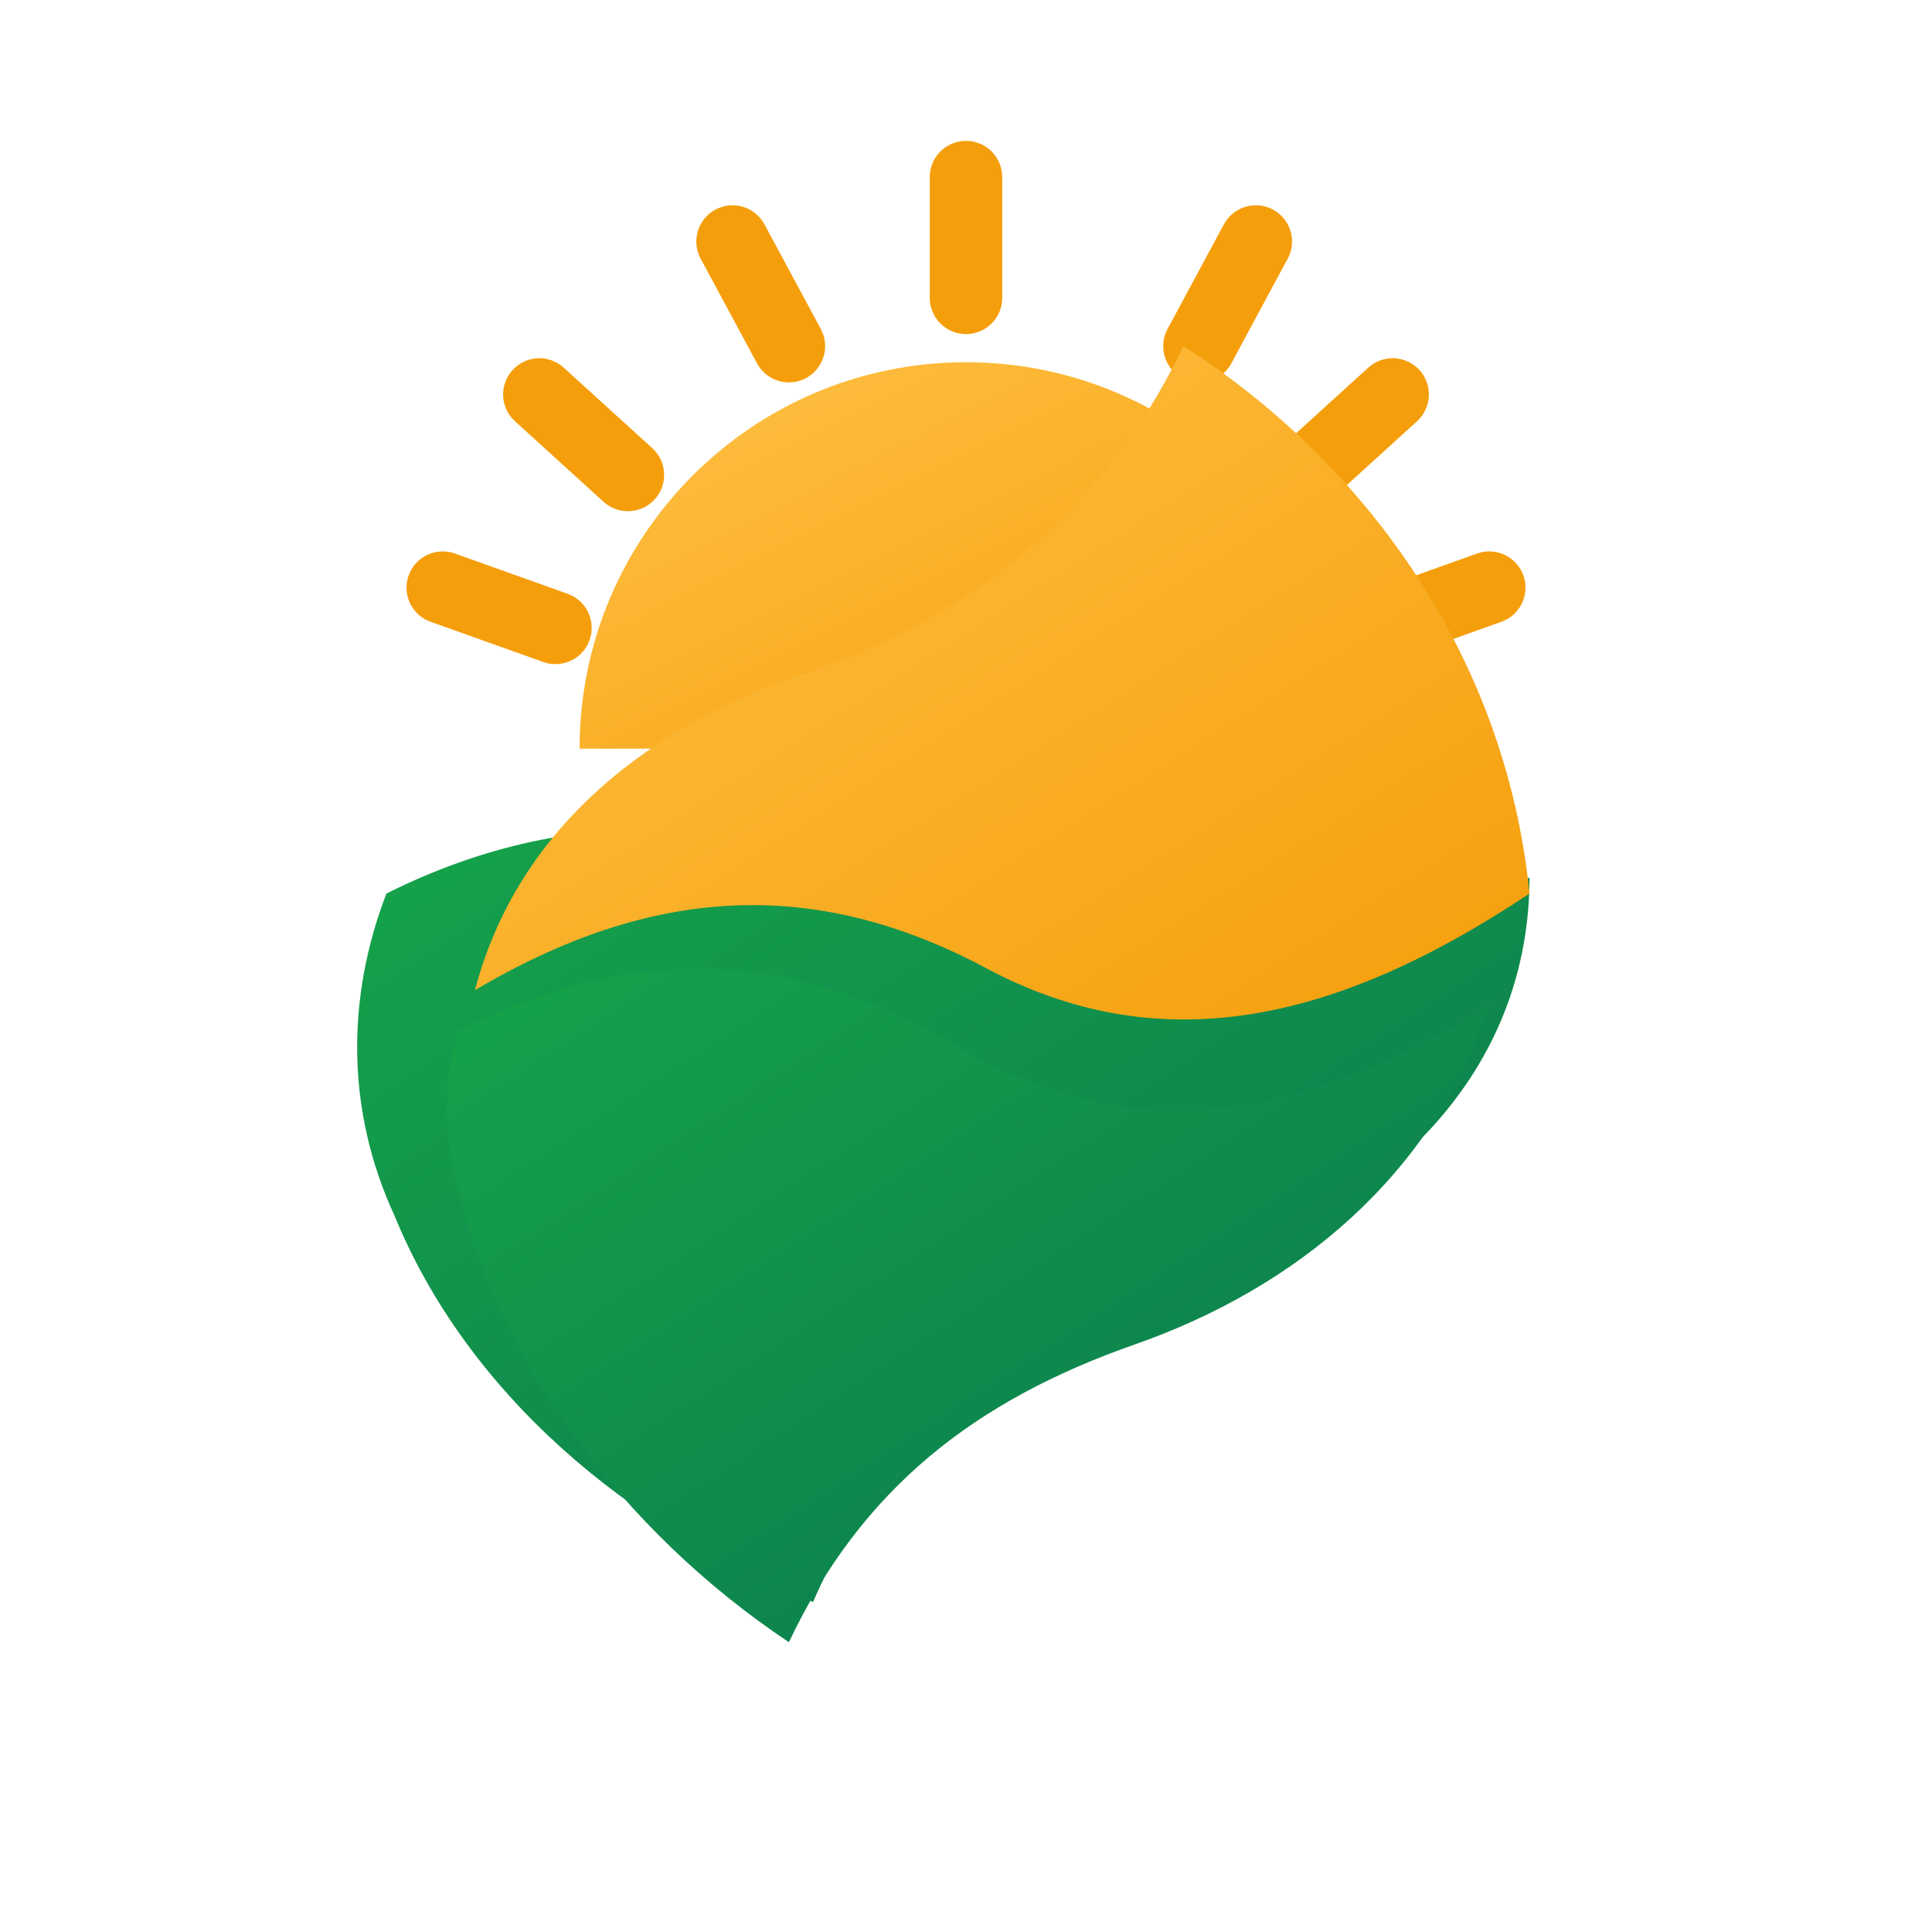
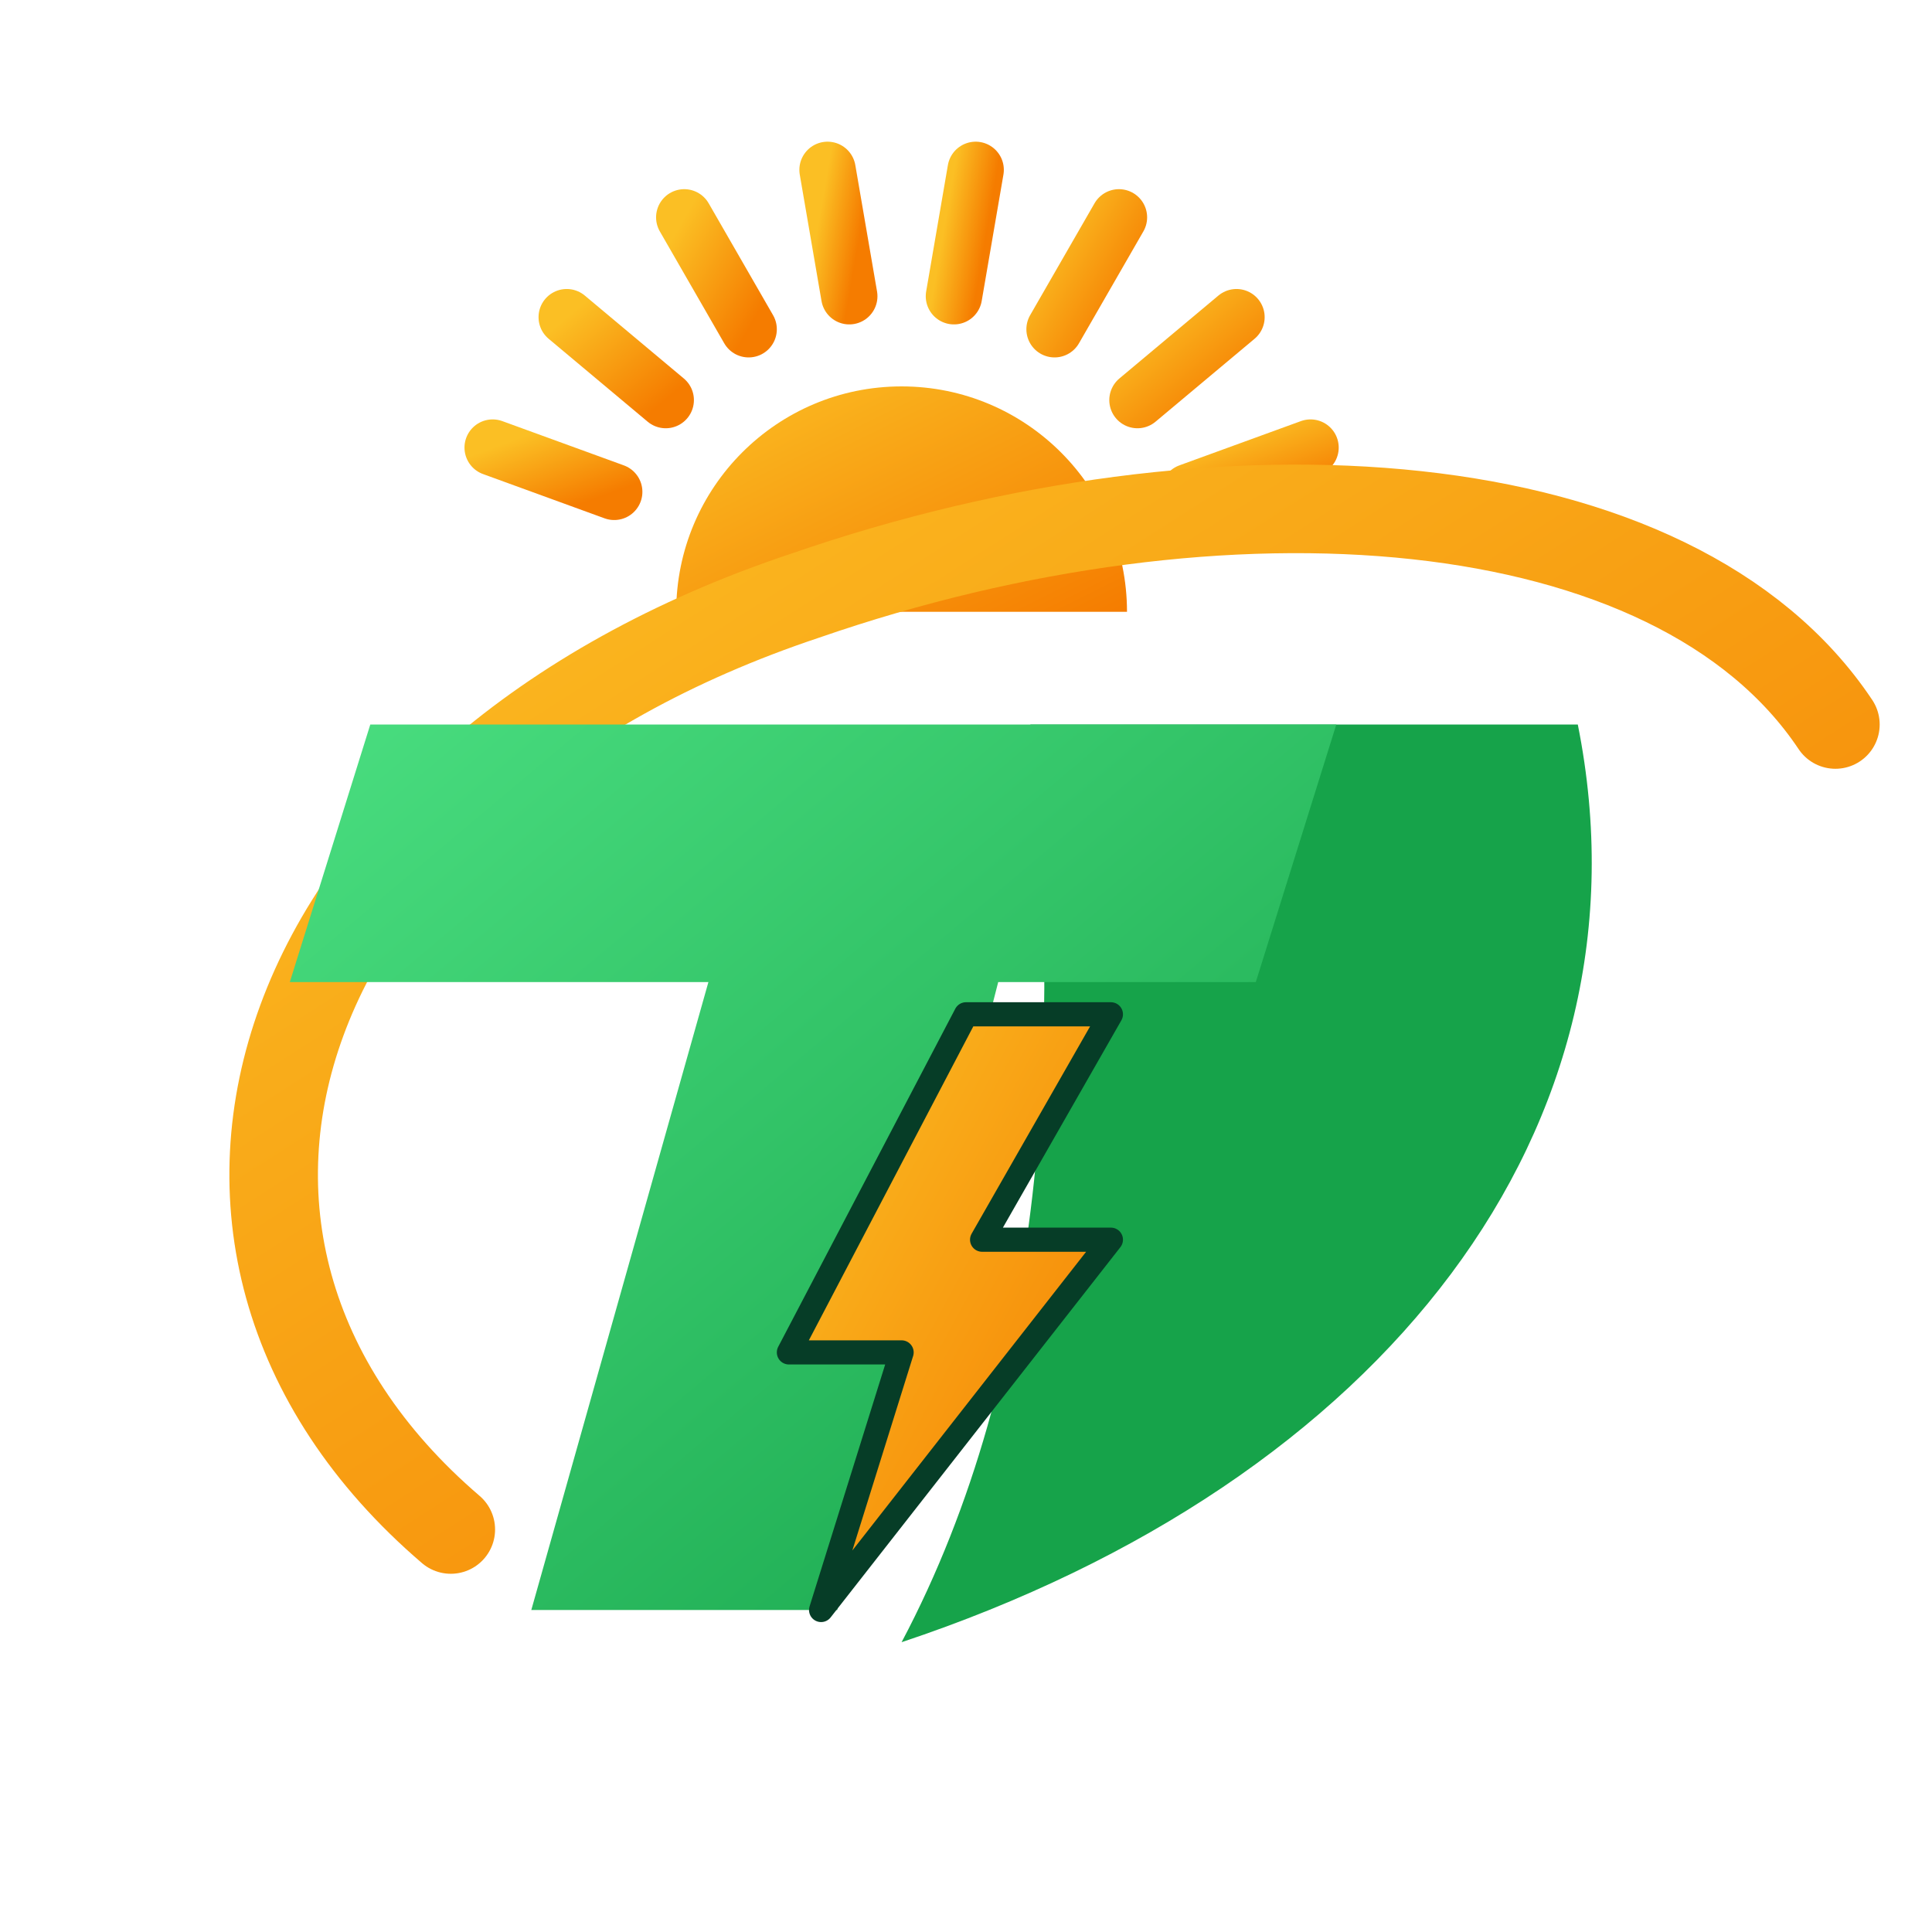
- <svg xmlns="http://www.w3.org/2000/svg" viewBox="0 0 240 240" role="img" aria-labelledby="title">
+ <svg xmlns="http://www.w3.org/2000/svg" viewBox="0 0 240 240" role="img" aria-labelledby="t">
  <defs>
-     <linearGradient id="gold" x1="0" y1="0" x2="1" y2="1">
-       <stop offset="0" stop-color="#FFC247" />
-       <stop offset="1" stop-color="#F59E0B" />
+     <linearGradient id="mg" x1="0" y1="0" x2="1" y2="1">
+       <stop offset="0" stop-color="#22C55E" />
+       <stop offset="1" stop-color="#0B5D3B" />
    </linearGradient>
-     <linearGradient id="green" x1="0" y1="0" x2="1" y2="1">
-       <stop offset="0" stop-color="#16A34A" />
-       <stop offset="1" stop-color="#08764F" />
+     <linearGradient id="mgd" x1="0" y1="0" x2="1" y2="1">
+       <stop offset="0" stop-color="#4ADE80" />
+       <stop offset="1" stop-color="#16A34A" />
+     </linearGradient>
+     <linearGradient id="mo" x1="0" y1="0" x2="1" y2="1">
+       <stop offset="0" stop-color="#FBBF24" />
+       <stop offset="1" stop-color="#F57C00" />
    </linearGradient>
  </defs>
-   <path d="M72 93a48 48 0 0 1 96 0Z" fill="url(#gold)" />
-   <g stroke="#F59E0B" stroke-width="9" stroke-linecap="round">
-     <path d="M120 22v15" />
-     <path d="M91 30l7 13" />
-     <path d="M67 49l11 10" />
-     <path d="M55 73l14 5" />
-     <path d="M149 43l7-13" />
-     <path d="M162 59l11-10" />
-     <path d="M171 78l14-5" />
+   <g stroke="url(#mo)" stroke-width="7" stroke-linecap="round">
+     <line x1="76.3" y1="61.1" x2="61.2" y2="55.6" />
+     <line x1="82.7" y1="49.7" x2="70.4" y2="39.4" />
+     <line x1="93.0" y1="40.9" x2="85.0" y2="27.0" />
+     <line x1="105.5" y1="36.8" x2="102.8" y2="21.1" />
+     <line x1="118.5" y1="36.8" x2="121.2" y2="21.1" />
+     <line x1="131.0" y1="40.9" x2="139.0" y2="27.0" />
+     <line x1="141.3" y1="49.7" x2="153.6" y2="39.4" />
+     <line x1="147.7" y1="61.1" x2="162.8" y2="55.6" />
  </g>
-   <path d="M48 111  C72 99 96 101 119 114  C141 127 161 126 190 109  C190 132 174 149 151 157  C129 165 111 176 101 199  C78 190 58 173 49 151  C43 138 43 124 48 111Z" fill="url(#green)" />
-   <path d="M190 111  C166 127 144 132 122 120  C101 109 81 110 59 123  C64 104 79 91 99 84  C120 77 137 64 147 43  C169 57 187 81 190 111Z" fill="url(#gold)" />
-   <path d="M57 128  C79 117 99 118 119 130  C141 143 162 139 185 125  C178 146 161 160 141 167  C121 174 107 185 98 204  C77 190 62 169 57 148  C55 141 55 134 57 128Z" fill="url(#green)" />
+   <path d="M84 76a28 28 0 0 1 56 0Z" fill="url(#mo)" />
+   <path d="M56 190C14 154 34 96 100 74C152 56 208 60 228 90" fill="none" stroke="url(#mo)" stroke-width="11" stroke-linecap="round" />
+   <path d="M128 90H196C206 140 172 184 112 204C130 170 132 128 128 90Z" fill="#16A34A" />
+   <path d="M46 90H166L156 122H124L104 200H66L88 122H36Z" fill="url(#mgd)" />
+   <path d="M120 126 98 168h14l-10 32 36-46h-16l16-28Z" fill="url(#mo)" stroke="#063D27" stroke-width="3" stroke-linejoin="round" />
</svg>
